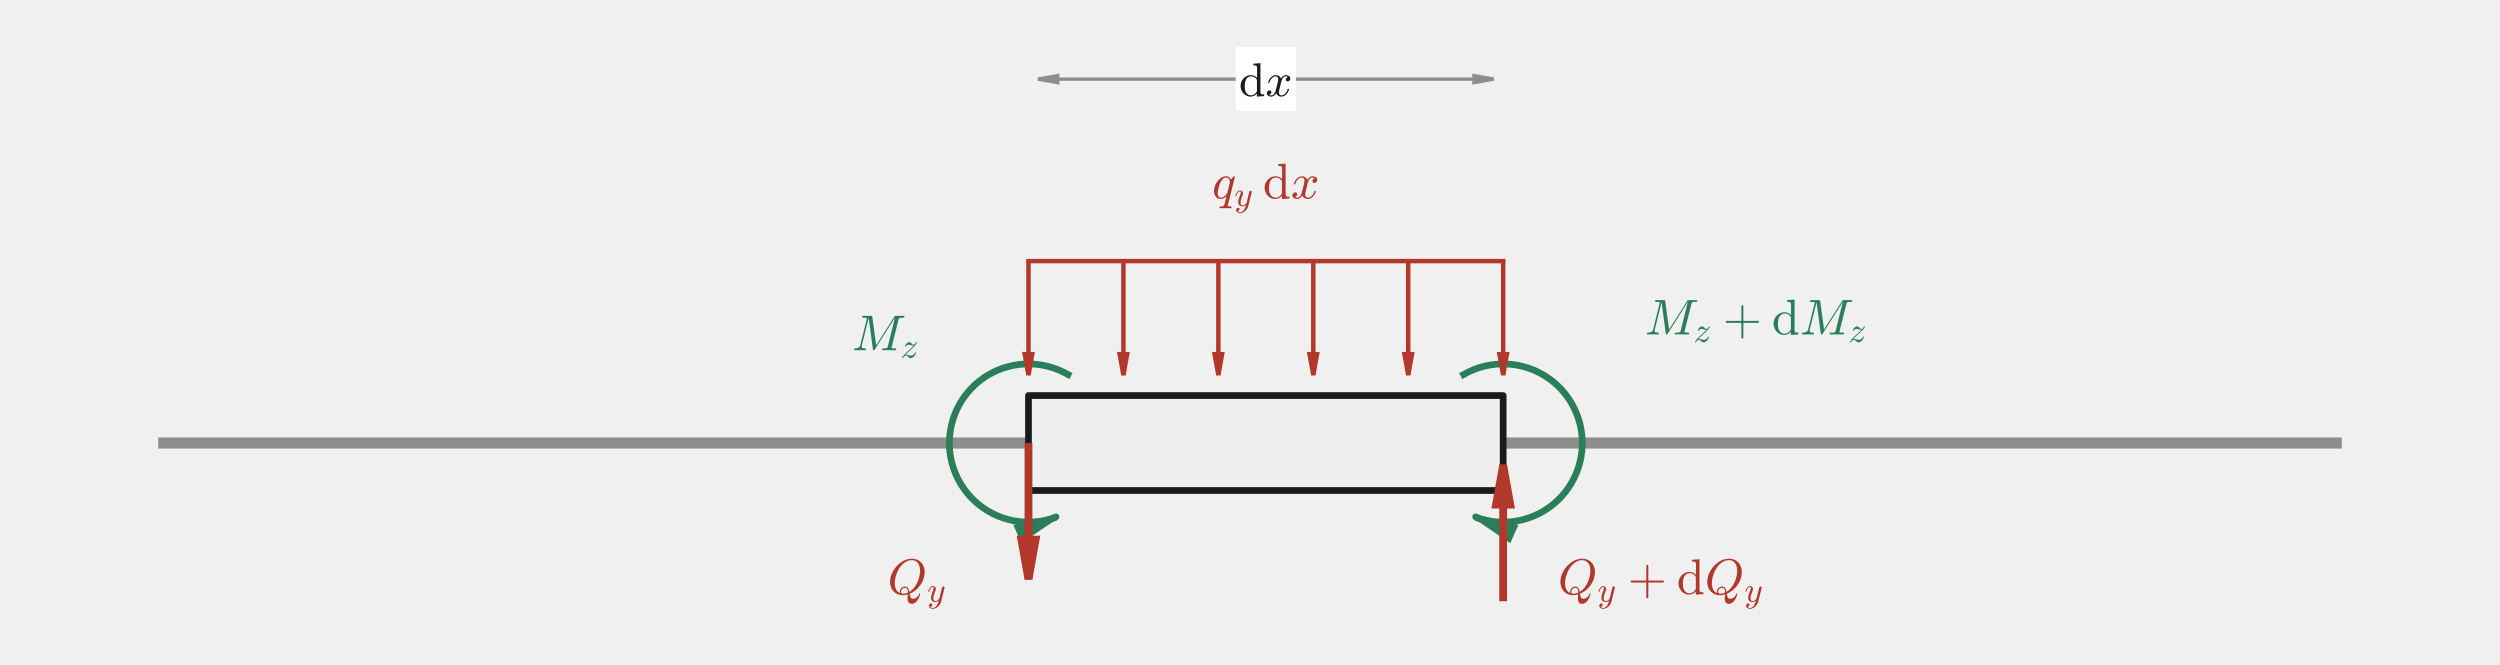
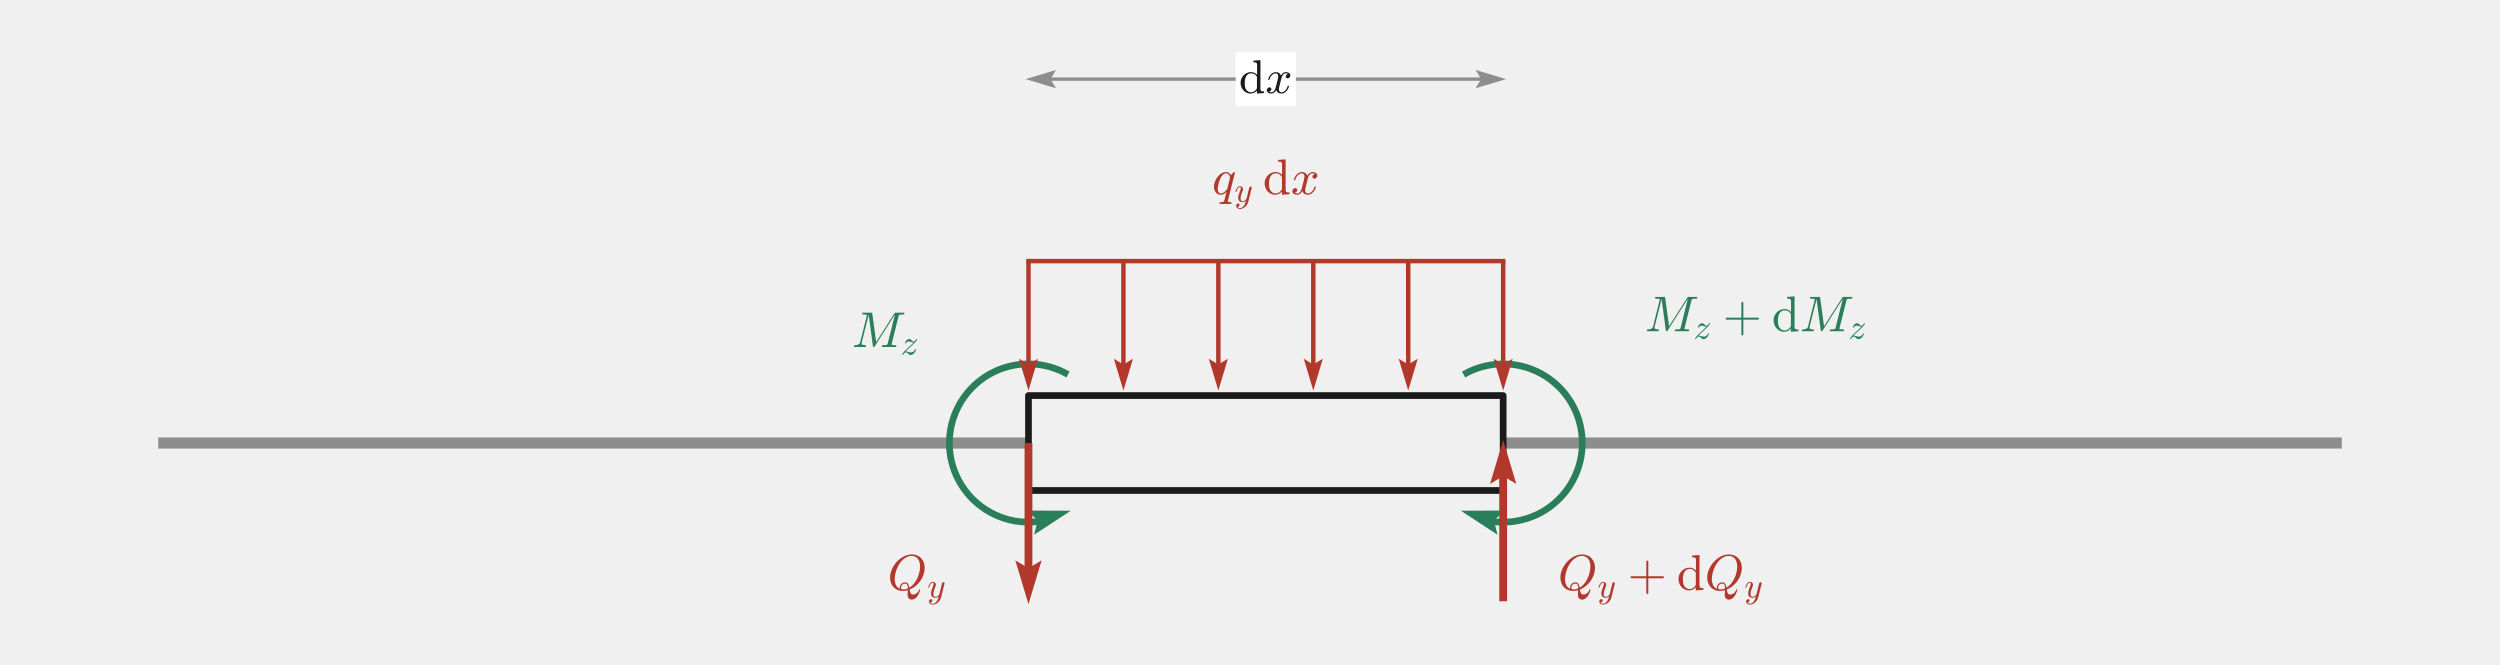
<svg xmlns="http://www.w3.org/2000/svg" xmlns:xlink="http://www.w3.org/1999/xlink" width="447.874pt" height="119.055pt" viewBox="0 0 447.874 119.055" version="1.1">
  <defs>
    <style type="text/css">*{stroke-linejoin: round; stroke-linecap: butt}</style>
  </defs>
  <g id="figure_1">
    <g id="patch_1">
      <path d="M 0 119.055  L 447.874 119.055  L 447.874 0  L 0 0  L 0 119.055  z " style="fill: none" />
    </g>
    <g id="axes_1">
      <g id="line2d_1">
-         <path d="M 184.252 46.772  L 201.26 46.772  L 218.268 46.772  L 235.276 46.772  L 252.283 46.772  L 269.291 46.772  " clip-path="url(#p7436cdae96)" style="fill: none; stroke: #b3382c; stroke-width: 0.8; stroke-linecap: square" />
+         <path d="M 184.252 46.772  L 201.26 46.772  L 218.268 46.772  L 235.276 46.772  L 252.283 46.772  L 269.291 46.772  " clip-path="url(#pfb699c1405)" style="fill: none; stroke: #b3382c; stroke-width: 0.8; stroke-linecap: square" />
      </g>
      <g id="line2d_2">
-         <path d="M 184.252 14.173  L 184.252 14.173  " clip-path="url(#p7436cdae96)" style="fill: none; stroke: #8d8d8d; stroke-width: 0.5" />
+         <path d="M 184.252 14.173  L 184.252 14.173  " clip-path="url(#pfb699c1405)" style="fill: none; stroke: #8d8d8d; stroke-width: 0.5" />
      </g>
      <g id="line2d_3">
-         <path d="M 269.291 14.173  L 269.291 14.173  " clip-path="url(#p7436cdae96)" style="fill: none; stroke: #8d8d8d; stroke-width: 0.5" />
+         <path d="M 269.291 14.173  L 269.291 14.173  " clip-path="url(#pfb699c1405)" style="fill: none; stroke: #8d8d8d; stroke-width: 0.5" />
      </g>
      <g id="line2d_4">
-         <path d="M 28.346 79.37  L 419.528 79.37  " clip-path="url(#p7436cdae96)" style="fill: none; stroke: #8d8d8d; stroke-width: 2" />
+         <path d="M 28.346 79.37  L 419.528 79.37  " clip-path="url(#pfb699c1405)" style="fill: none; stroke: #8d8d8d; stroke-width: 2" />
      </g>
      <g id="patch_2">
-         <path d="M 184.252 87.874  L 269.291 87.874  L 269.291 70.866  L 184.252 70.866  z " clip-path="url(#p7436cdae96)" style="fill: #efefef; stroke: #1b1b1b; stroke-width: 1.2" />
+         <path d="M 184.252 87.874  L 269.291 87.874  L 269.291 70.866  L 184.252 70.866  z " clip-path="url(#pfb699c1405)" style="fill: #efefef; stroke: #1b1b1b; stroke-width: 1.2" />
      </g>
      <g id="line2d_5">
-         <path d="M 191.339 67.096  L 190.45 66.624  L 189.53 66.216  L 188.584 65.875  L 187.616 65.602  L 186.631 65.398  L 185.633 65.264  L 184.629 65.202  L 183.623 65.211  L 182.62 65.291  L 181.626 65.442  L 180.644 65.664  L 179.681 65.954  L 178.741 66.312  L 177.829 66.736  L 176.949 67.223  L 176.105 67.772  L 175.303 68.379  L 174.546 69.042  L 173.838 69.756  L 173.182 70.519  L 172.582 71.327  L 172.041 72.175  L 171.561 73.059  L 171.146 73.975  L 170.796 74.919  L 170.514 75.884  L 170.301 76.868  L 170.159 77.864  L 170.088 78.867  L 170.088 79.873  L 170.159 80.877  L 170.301 81.873  L 170.514 82.856  L 170.796 83.822  L 171.146 84.765  L 171.561 85.681  L 172.041 86.565  L 172.582 87.413  L 173.182 88.221  L 173.838 88.984  L 174.546 89.698  L 175.303 90.361  L 176.105 90.968  L 176.949 91.517  L 177.829 92.004  L 178.741 92.428  L 179.681 92.786  L 180.644 93.077  L 181.626 93.298  L 182.62 93.449  L 183.623 93.529  L 184.629 93.538  L 185.633 93.476  L 186.631 93.342  L 187.616 93.138  L 188.584 92.865  " clip-path="url(#p7436cdae96)" style="fill: none; stroke: #2a7f5a; stroke-width: 1.2; stroke-linecap: square" />
+         <path d="M 191.339 67.096  L 190.531 66.664  L 189.698 66.285  L 188.842 65.961  L 187.967 65.692  L 187.076 65.481  L 186.174 65.328  L 185.263 65.233  L 184.349 65.197  L 183.434 65.22  L 182.522 65.303  L 181.618 65.444  L 180.724 65.643  L 179.845 65.899  L 178.985 66.212  L 178.147 66.579  L 177.334 67  L 176.55 67.472  L 175.798 67.994  L 175.081 68.564  L 174.402 69.179  L 173.765 69.836  L 173.172 70.532  L 172.624 71.266  L 172.125 72.034  L 171.677 72.832  L 171.281 73.657  L 170.939 74.506  L 170.653 75.376  L 170.424 76.262  L 170.252 77.161  L 170.139 78.069  L 170.084 78.983  L 170.089 79.898  L 170.152 80.812  L 170.275 81.719  L 170.455 82.616  L 170.694 83.5  L 170.989 84.367  L 171.339 85.212  L 171.743 86.034  L 172.199 86.827  L 172.706 87.59  L 173.26 88.318  L 173.861 89.009  L 174.505 89.659  L 175.189 90.267  L 175.912 90.829  L 176.669 91.344  L 177.457 91.808  L 178.274 92.221  L 179.117 92.58  L 179.98 92.884  L 180.861 93.132  L 181.757 93.322  L 182.662 93.454  L 183.575 93.527  L 184.49 93.541  L 185.404 93.496  L 186.314 93.393  " clip-path="url(#pfb699c1405)" style="fill: none; stroke: #2a7f5a; stroke-width: 1.2" />
+       </g>
+       <g id="line2d_6">
+         <path d="M 262.205 67.096  L 263.012 66.664  L 263.845 66.285  L 264.701 65.961  L 265.576 65.692  L 266.467 65.481  L 267.369 65.328  L 268.28 65.233  L 269.195 65.197  L 270.11 65.22  L 271.021 65.303  L 271.926 65.444  L 272.819 65.643  L 273.698 65.899  L 274.558 66.212  L 275.397 66.579  L 276.21 67  L 276.994 67.472  L 277.746 67.994  L 278.462 68.564  L 279.141 69.179  L 279.778 69.836  L 280.372 70.532  L 280.919 71.266  L 281.418 72.034  L 281.866 72.832  L 282.262 73.657  L 282.604 74.506  L 282.89 75.376  L 283.12 76.262  L 283.291 77.161  L 283.405 78.069  L 283.459 78.983  L 283.455 79.898  L 283.391 80.812  L 283.269 81.719  L 283.088 82.616  L 282.85 83.5  L 282.555 84.367  L 282.204 85.212  L 281.8 86.034  L 281.344 86.827  L 280.838 87.59  L 280.283 88.318  L 279.682 89.009  L 279.039 89.659  L 278.354 90.267  L 277.632 90.829  L 276.875 91.344  L 276.086 91.808  L 275.269 92.221  L 274.427 92.58  L 273.563 92.884  L 272.682 93.132  L 271.787 93.322  L 270.881 93.454  L 269.968 93.527  L 269.053 93.541  L 268.139 93.496  L 267.229 93.393  " clip-path="url(#pfb699c1405)" style="fill: none; stroke: #2a7f5a; stroke-width: 1.2" />
      </g>
      <g id="patch_3">
-         <path d="M 188.584 92.865  Q 189.961 92.255 188.242 93.017  " clip-path="url(#p7436cdae96)" style="fill: none; stroke: #2a7f5a; stroke-width: 1.2; stroke-linejoin: miter" />
-         <path d="M 182.366 94.448  L 188.242 93.017  L 183.234 96.408  z " clip-path="url(#p7436cdae96)" style="fill: #2a7f5a; stroke: #2a7f5a; stroke-width: 1.2; stroke-linejoin: miter" />
-       </g>
-       <g id="line2d_6">
-         <path d="M 262.205 67.096  L 263.093 66.624  L 264.013 66.216  L 264.959 65.875  L 265.928 65.602  L 266.913 65.398  L 267.91 65.264  L 268.914 65.202  L 269.92 65.211  L 270.923 65.291  L 271.917 65.442  L 272.899 65.664  L 273.862 65.954  L 274.802 66.312  L 275.715 66.736  L 276.595 67.223  L 277.438 67.772  L 278.24 68.379  L 278.997 69.042  L 279.705 69.756  L 280.361 70.519  L 280.961 71.327  L 281.502 72.175  L 281.982 73.059  L 282.398 73.975  L 282.747 74.919  L 283.029 75.884  L 283.242 76.868  L 283.384 77.864  L 283.456 78.867  L 283.456 79.873  L 283.384 80.877  L 283.242 81.873  L 283.029 82.856  L 282.747 83.822  L 282.398 84.765  L 281.982 85.681  L 281.502 86.565  L 280.961 87.413  L 280.361 88.221  L 279.705 88.984  L 278.997 89.698  L 278.24 90.361  L 277.438 90.968  L 276.595 91.517  L 275.715 92.004  L 274.802 92.428  L 273.862 92.786  L 272.899 93.077  L 271.917 93.298  L 270.923 93.449  L 269.92 93.529  L 268.914 93.538  L 267.91 93.476  L 266.913 93.342  L 265.928 93.138  L 264.959 92.865  " clip-path="url(#p7436cdae96)" style="fill: none; stroke: #2a7f5a; stroke-width: 1.2; stroke-linecap: square" />
+         <path d="M 191.339 91.644  L 184.354 91.618  L 186.078 93.2  L 185.493 95.467  z " clip-path="url(#pfb699c1405)" style="fill: #2a7f5a; stroke: #2a7f5a; stroke-width: 0.3; stroke-linejoin: miter" />
      </g>
      <g id="patch_4">
-         <path d="M 264.959 92.865  Q 263.582 92.255 265.301 93.017  " clip-path="url(#p7436cdae96)" style="fill: none; stroke: #2a7f5a; stroke-width: 1.2; stroke-linejoin: miter" />
-         <path d="M 270.31 96.408  L 265.301 93.017  L 271.178 94.448  z " clip-path="url(#p7436cdae96)" style="fill: #2a7f5a; stroke: #2a7f5a; stroke-width: 1.2; stroke-linejoin: miter" />
+         <path d="M 262.205 91.644  L 268.05 95.467  L 267.465 93.2  L 269.189 91.618  z " clip-path="url(#pfb699c1405)" style="fill: #2a7f5a; stroke: #2a7f5a; stroke-width: 0.3; stroke-linejoin: miter" />
+       </g>
+       <g id="line2d_7">
+         <path d="M 184.252 46.772  L 184.252 65.566  " clip-path="url(#pfb699c1405)" style="fill: none; stroke: #b3382c; stroke-width: 0.8" />
+       </g>
+       <g id="line2d_8">
+         <path d="M 201.26 46.772  L 201.26 65.566  " clip-path="url(#pfb699c1405)" style="fill: none; stroke: #b3382c; stroke-width: 0.8" />
+       </g>
+       <g id="line2d_9">
+         <path d="M 218.268 46.772  L 218.268 65.566  " clip-path="url(#pfb699c1405)" style="fill: none; stroke: #b3382c; stroke-width: 0.8" />
+       </g>
+       <g id="line2d_10">
+         <path d="M 235.276 46.772  L 235.276 65.566  " clip-path="url(#pfb699c1405)" style="fill: none; stroke: #b3382c; stroke-width: 0.8" />
+       </g>
+       <g id="line2d_11">
+         <path d="M 252.283 46.772  L 252.283 65.566  " clip-path="url(#pfb699c1405)" style="fill: none; stroke: #b3382c; stroke-width: 0.8" />
+       </g>
+       <g id="line2d_12">
+         <path d="M 269.291 46.772  L 269.291 65.566  " clip-path="url(#pfb699c1405)" style="fill: none; stroke: #b3382c; stroke-width: 0.8" />
+       </g>
+       <g id="line2d_13">
+         <path d="M 184.252 79.37  L 184.252 102.115  " clip-path="url(#pfb699c1405)" style="fill: none; stroke: #b3382c; stroke-width: 1.4" />
+       </g>
+       <g id="line2d_14">
+         <path d="M 269.291 107.717  L 269.291 84.971  " clip-path="url(#pfb699c1405)" style="fill: none; stroke: #b3382c; stroke-width: 1.4" />
+       </g>
+       <g id="line2d_15">
+         <path d="M 187.935 14.173  L 265.609 14.173  " clip-path="url(#pfb699c1405)" style="fill: none; stroke: #8d8d8d; stroke-width: 0.6" />
      </g>
      <g id="patch_5">
-         <path d="M 184.252 46.772  Q 184.252 58.11 184.252 67.191  " clip-path="url(#p7436cdae96)" style="fill: none; stroke: #b3382c; stroke-width: 0.8; stroke-linejoin: miter" />
-         <path d="M 184.925 63.449  L 184.252 67.191  L 183.578 63.449  z " clip-path="url(#p7436cdae96)" style="fill: #b3382c; stroke: #b3382c; stroke-width: 0.8; stroke-linejoin: miter" />
+         <path d="M 184.252 69.449  L 185.708 64.596  L 184.252 65.469  L 182.796 64.596  z " clip-path="url(#pfb699c1405)" style="fill: #b3382c; stroke: #b3382c; stroke-width: 0.3; stroke-linejoin: miter" />
      </g>
      <g id="patch_6">
-         <path d="M 201.26 46.772  Q 201.26 58.11 201.26 67.191  " clip-path="url(#p7436cdae96)" style="fill: none; stroke: #b3382c; stroke-width: 0.8; stroke-linejoin: miter" />
-         <path d="M 201.933 63.449  L 201.26 67.191  L 200.586 63.449  z " clip-path="url(#p7436cdae96)" style="fill: #b3382c; stroke: #b3382c; stroke-width: 0.8; stroke-linejoin: miter" />
+         <path d="M 201.26 69.449  L 202.716 64.596  L 201.26 65.469  L 199.804 64.596  z " clip-path="url(#pfb699c1405)" style="fill: #b3382c; stroke: #b3382c; stroke-width: 0.3; stroke-linejoin: miter" />
      </g>
      <g id="patch_7">
-         <path d="M 218.268 46.772  Q 218.268 58.11 218.268 67.191  " clip-path="url(#p7436cdae96)" style="fill: none; stroke: #b3382c; stroke-width: 0.8; stroke-linejoin: miter" />
-         <path d="M 218.941 63.449  L 218.268 67.191  L 217.594 63.449  z " clip-path="url(#p7436cdae96)" style="fill: #b3382c; stroke: #b3382c; stroke-width: 0.8; stroke-linejoin: miter" />
+         <path d="M 218.268 69.449  L 219.724 64.596  L 218.268 65.469  L 216.812 64.596  z " clip-path="url(#pfb699c1405)" style="fill: #b3382c; stroke: #b3382c; stroke-width: 0.3; stroke-linejoin: miter" />
      </g>
      <g id="patch_8">
-         <path d="M 235.276 46.772  Q 235.276 58.11 235.276 67.191  " clip-path="url(#p7436cdae96)" style="fill: none; stroke: #b3382c; stroke-width: 0.8; stroke-linejoin: miter" />
-         <path d="M 235.949 63.449  L 235.276 67.191  L 234.602 63.449  z " clip-path="url(#p7436cdae96)" style="fill: #b3382c; stroke: #b3382c; stroke-width: 0.8; stroke-linejoin: miter" />
+         <path d="M 235.276 69.449  L 236.731 64.596  L 235.276 65.469  L 233.82 64.596  z " clip-path="url(#pfb699c1405)" style="fill: #b3382c; stroke: #b3382c; stroke-width: 0.3; stroke-linejoin: miter" />
      </g>
      <g id="patch_9">
-         <path d="M 252.283 46.772  Q 252.283 58.11 252.283 67.191  " clip-path="url(#p7436cdae96)" style="fill: none; stroke: #b3382c; stroke-width: 0.8; stroke-linejoin: miter" />
-         <path d="M 252.957 63.449  L 252.283 67.191  L 251.61 63.449  z " clip-path="url(#p7436cdae96)" style="fill: #b3382c; stroke: #b3382c; stroke-width: 0.8; stroke-linejoin: miter" />
+         <path d="M 252.283 69.449  L 253.739 64.596  L 252.283 65.469  L 250.828 64.596  z " clip-path="url(#pfb699c1405)" style="fill: #b3382c; stroke: #b3382c; stroke-width: 0.3; stroke-linejoin: miter" />
      </g>
      <g id="patch_10">
-         <path d="M 269.291 46.772  Q 269.291 58.11 269.291 67.191  " clip-path="url(#p7436cdae96)" style="fill: none; stroke: #b3382c; stroke-width: 0.8; stroke-linejoin: miter" />
-         <path d="M 269.965 63.449  L 269.291 67.191  L 268.618 63.449  z " clip-path="url(#p7436cdae96)" style="fill: #b3382c; stroke: #b3382c; stroke-width: 0.8; stroke-linejoin: miter" />
+         <path d="M 269.291 69.449  L 270.747 64.596  L 269.291 65.469  L 267.835 64.596  z " clip-path="url(#pfb699c1405)" style="fill: #b3382c; stroke: #b3382c; stroke-width: 0.3; stroke-linejoin: miter" />
      </g>
      <g id="patch_11">
-         <path d="M 184.252 79.37  Q 184.252 93.543 184.252 103.765  " clip-path="url(#p7436cdae96)" style="fill: none; stroke: #b3382c; stroke-width: 1.4; stroke-linejoin: miter" />
-         <path d="M 185.528 96.679  L 184.252 103.765  L 182.976 96.679  z " clip-path="url(#p7436cdae96)" style="fill: #b3382c; stroke: #b3382c; stroke-width: 1.4; stroke-linejoin: miter" />
+         <path d="M 184.252 107.717  L 186.352 100.715  L 184.252 101.975  L 182.151 100.715  z " clip-path="url(#pfb699c1405)" style="fill: #b3382c; stroke: #b3382c; stroke-width: 0.3; stroke-linejoin: miter" />
      </g>
      <g id="patch_12">
-         <path d="M 269.291 107.717  Q 269.291 93.543 269.291 83.321  " clip-path="url(#p7436cdae96)" style="fill: none; stroke: #b3382c; stroke-width: 1.4; stroke-linejoin: miter" />
-         <path d="M 268.016 90.408  L 269.291 83.321  L 270.567 90.408  z " clip-path="url(#p7436cdae96)" style="fill: #b3382c; stroke: #b3382c; stroke-width: 1.4; stroke-linejoin: miter" />
+         <path d="M 269.291 79.37  L 267.191 86.372  L 269.291 85.111  L 271.392 86.372  z " clip-path="url(#pfb699c1405)" style="fill: #b3382c; stroke: #b3382c; stroke-width: 0.3; stroke-linejoin: miter" />
      </g>
      <g id="patch_13">
-         <path d="M 185.945 14.173  Q 226.772 14.173 267.598 14.173  " clip-path="url(#p7436cdae96)" style="fill: none; stroke: #8d8d8d; stroke-width: 0.6; stroke-linejoin: miter" />
-         <path d="M 189.489 14.811  L 185.945 14.173  L 189.489 13.535  z " clip-path="url(#p7436cdae96)" style="fill: #8d8d8d; stroke: #8d8d8d; stroke-width: 0.6; stroke-linejoin: miter" />
-         <path d="M 264.055 13.535  L 267.598 14.173  L 264.055 14.811  z " clip-path="url(#p7436cdae96)" style="fill: #8d8d8d; stroke: #8d8d8d; stroke-width: 0.6; stroke-linejoin: miter" />
+         <path d="M 269.291 14.173  L 264.688 12.792  L 265.516 14.173  L 264.688 15.554  z " clip-path="url(#pfb699c1405)" style="fill: #8d8d8d; stroke: #8d8d8d; stroke-width: 0.3; stroke-linejoin: miter" />
+       </g>
+       <g id="patch_14">
+         <path d="M 184.252 14.173  L 188.855 15.554  L 188.027 14.173  L 188.855 12.792  z " clip-path="url(#pfb699c1405)" style="fill: #8d8d8d; stroke: #8d8d8d; stroke-width: 0.3; stroke-linejoin: miter" />
      </g>
      <g id="text_1">
-         <g style="fill: #b3382c" transform="translate(217.1417 35.6078) scale(0.09 -0.09)">
+         <g style="fill: #b3382c" transform="translate(217.1417 34.84842) scale(0.09 -0.09)">
          <defs>
            <path id="Cmmi10-52" d="M 941 -1159  Q 963 -1019 1025 -1019  Q 1256 -1019 1389 -981  Q 1522 -944 1563 -800  L 1838 288  Q 1472 -72 1106 -72  Q 703 -72 473 233  Q 244 538 244 953  Q 244 1363 455 1803  Q 666 2244 1027 2536  Q 1388 2828 1806 2828  Q 2000 2828 2156 2712  Q 2313 2597 2394 2406  Q 2431 2481 2601 2654  Q 2772 2828 2841 2828  Q 2913 2828 2913 2747  L 2016 -825  Q 2000 -919 1997 -934  Q 1997 -1019 2419 -1019  Q 2450 -1019 2467 -1044  Q 2484 -1069 2484 -1100  Q 2463 -1184 2448 -1212  Q 2434 -1241 2375 -1241  L 1006 -1241  Q 941 -1241 941 -1159  z M 1119 97  Q 1344 97 1558 267  Q 1772 438 1931 672  L 2291 2113  Q 2253 2338 2126 2500  Q 2000 2663 1791 2663  Q 1575 2663 1389 2486  Q 1203 2309 1075 2069  Q 950 1813 836 1366  Q 722 919 722 672  Q 722 450 817 273  Q 913 97 1119 97  z " transform="scale(0.015625)" />
            <path id="Cmmi10-72" d="M 538 -916  Q 672 -1147 1006 -1147  Q 1309 -1147 1531 -934  Q 1753 -722 1889 -420  Q 2025 -119 2100 197  Q 1816 -72 1484 -72  Q 1231 -72 1053 15  Q 875 103 776 276  Q 678 450 678 697  Q 678 906 734 1126  Q 791 1347 892 1617  Q 994 1888 1069 2088  Q 1153 2322 1153 2472  Q 1153 2663 1013 2663  Q 759 2663 595 2402  Q 431 2141 353 1819  Q 341 1778 300 1778  L 225 1778  Q 172 1778 172 1838  L 172 1856  Q 275 2238 487 2533  Q 700 2828 1025 2828  Q 1253 2828 1411 2678  Q 1569 2528 1569 2297  Q 1569 2178 1516 2047  Q 1488 1969 1388 1706  Q 1288 1444 1234 1272  Q 1181 1100 1147 934  Q 1113 769 1113 603  Q 1113 391 1203 244  Q 1294 97 1491 97  Q 1888 97 2203 581  L 2688 2553  Q 2709 2638 2787 2698  Q 2866 2759 2956 2759  Q 3034 2759 3092 2709  Q 3150 2659 3150 2578  Q 3150 2541 3144 2528  L 2509 -19  Q 2425 -347 2200 -647  Q 1975 -947 1658 -1130  Q 1341 -1313 997 -1313  Q 831 -1313 668 -1248  Q 506 -1184 406 -1056  Q 306 -928 306 -756  Q 306 -581 409 -453  Q 513 -325 684 -325  Q 788 -325 858 -389  Q 928 -453 928 -556  Q 928 -703 818 -812  Q 709 -922 563 -922  Q 556 -919 550 -917  Q 544 -916 538 -916  z " transform="scale(0.015625)" />
            <path id="Cmr10-49" d="M 1563 -72  Q 1184 -72 871 133  Q 559 338 386 672  Q 213 1006 213 1381  Q 213 1769 402 2101  Q 591 2434 916 2631  Q 1241 2828 1631 2828  Q 1866 2828 2075 2729  Q 2284 2631 2438 2456  L 2438 3788  Q 2438 3959 2386 4036  Q 2334 4113 2239 4130  Q 2144 4147 1941 4147  L 1941 4372  L 2888 4441  L 2888 581  Q 2888 413 2939 336  Q 2991 259 3086 242  Q 3181 225 3384 225  L 3384 0  L 2419 -72  L 2419 331  Q 2253 141 2025 34  Q 1797 -72 1563 -72  z M 909 556  Q 1019 347 1201 222  Q 1384 97 1600 97  Q 1866 97 2087 250  Q 2309 403 2419 647  L 2419 2181  Q 2344 2322 2230 2433  Q 2116 2544 1973 2603  Q 1831 2663 1672 2663  Q 1338 2663 1134 2473  Q 931 2284 850 1990  Q 769 1697 769 1375  Q 769 1119 795 928  Q 822 738 909 556  z " transform="scale(0.015625)" />
            <path id="Cmmi10-3f" d="M 500 184  Q 613 97 819 97  Q 1019 97 1172 289  Q 1325 481 1381 709  L 1672 1844  Q 1741 2153 1741 2266  Q 1741 2425 1652 2544  Q 1563 2663 1403 2663  Q 1200 2663 1022 2536  Q 844 2409 722 2214  Q 600 2019 550 1819  Q 538 1778 500 1778  L 422 1778  Q 372 1778 372 1838  L 372 1856  Q 434 2094 584 2320  Q 734 2547 951 2687  Q 1169 2828 1416 2828  Q 1650 2828 1839 2703  Q 2028 2578 2106 2363  Q 2216 2559 2386 2693  Q 2556 2828 2759 2828  Q 2897 2828 3040 2779  Q 3184 2731 3275 2631  Q 3366 2531 3366 2381  Q 3366 2219 3261 2101  Q 3156 1984 2994 1984  Q 2891 1984 2822 2050  Q 2753 2116 2753 2216  Q 2753 2350 2845 2451  Q 2938 2553 3066 2572  Q 2950 2663 2747 2663  Q 2541 2663 2389 2472  Q 2238 2281 2175 2047  L 1894 916  Q 1825 659 1825 494  Q 1825 331 1917 214  Q 2009 97 2163 97  Q 2463 97 2698 361  Q 2934 625 3009 941  Q 3022 978 3059 978  L 3138 978  Q 3163 978 3178 961  Q 3194 944 3194 922  Q 3194 916 3188 903  Q 3097 522 2806 225  Q 2516 -72 2150 -72  Q 1916 -72 1727 54  Q 1538 181 1459 397  Q 1359 209 1182 68  Q 1006 -72 806 -72  Q 669 -72 523 -23  Q 378 25 287 125  Q 197 225 197 378  Q 197 528 301 651  Q 406 775 563 775  Q 669 775 741 711  Q 813 647 813 544  Q 813 409 723 309  Q 634 209 500 184  z " transform="scale(0.015625)" />
          </defs>
          <use xlink:href="#Cmmi10-52" transform="translate(0 0.609375)" />
          <use xlink:href="#Cmmi10-72" transform="translate(44.58008 -14.39059) scale(0.7)" />
          <use xlink:href="#Cmr10-49" transform="translate(101.2839 0.609375)" />
          <use xlink:href="#Cmmi10-3f" transform="translate(156.8015 0.609375)" />
        </g>
      </g>
      <g id="text_2">
-         <g style="fill: #b3382c" transform="translate(159.0094 106.4739) scale(0.09 -0.09)">
+         <g style="fill: #b3382c" transform="translate(159.0094 105.7146) scale(0.09 -0.09)">
          <defs>
            <path id="Cmmi10-3c" d="M 1947 -141  Q 1466 -141 1094 79  Q 722 300 520 692  Q 319 1084 319 1563  Q 319 2259 714 2950  Q 1109 3641 1756 4077  Q 2403 4513 3109 4513  Q 3475 4513 3778 4381  Q 4081 4250 4290 4017  Q 4500 3784 4614 3471  Q 4728 3159 4728 2791  Q 4728 2366 4581 1936  Q 4434 1506 4171 1136  Q 3909 766 3559 484  Q 3209 203 2809 38  Q 2850 -256 2934 -425  Q 3019 -594 3256 -594  Q 3506 -594 3726 -412  Q 3947 -231 4006 13  Q 4019 72 4078 72  Q 4147 72 4147 -13  Q 4100 -219 4008 -430  Q 3916 -641 3786 -823  Q 3656 -1006 3478 -1123  Q 3300 -1241 3084 -1241  Q 2547 -1241 2547 -550  Q 2547 -509 2562 -332  Q 2578 -156 2578 -44  Q 2269 -141 1947 -141  z M 1709 300  Q 1709 44 1991 44  Q 2275 44 2591 184  L 2591 244  Q 2591 503 2509 648  Q 2428 794 2194 794  Q 2078 794 1964 723  Q 1850 653 1779 539  Q 1709 425 1709 300  z M 1544 288  Q 1544 456 1637 612  Q 1731 769 1881 864  Q 2031 959 2203 959  Q 2481 959 2607 771  Q 2734 584 2778 281  Q 3188 525 3500 978  Q 3813 1431 3977 1973  Q 4141 2516 4141 3003  Q 4141 3356 4023 3656  Q 3906 3956 3664 4140  Q 3422 4325 3066 4325  Q 2722 4325 2403 4156  Q 2084 3988 1813 3706  Q 1550 3434 1342 3032  Q 1134 2631 1021 2193  Q 909 1756 909 1356  Q 909 947 1068 612  Q 1228 278 1569 128  Q 1544 194 1544 288  z " transform="scale(0.015625)" />
          </defs>
          <use xlink:href="#Cmmi10-3c" transform="translate(0 0.484375)" />
          <use xlink:href="#Cmmi10-72" transform="translate(79.00391 -14.51559) scale(0.7)" />
        </g>
      </g>
      <g id="text_3">
-         <g style="fill: #b3382c" transform="translate(279.0978 106.4739) scale(0.09 -0.09)">
+         <g style="fill: #b3382c" transform="translate(279.0978 105.7146) scale(0.09 -0.09)">
          <defs>
            <path id="Cmr10-4c" d="M 481 1472  Q 428 1472 393 1512  Q 359 1553 359 1600  Q 359 1647 393 1687  Q 428 1728 481 1728  L 2363 1728  L 2363 3616  Q 2363 3666 2400 3698  Q 2438 3731 2491 3731  Q 2538 3731 2578 3698  Q 2619 3666 2619 3616  L 2619 1728  L 4500 1728  Q 4547 1728 4581 1687  Q 4616 1647 4616 1600  Q 4616 1553 4581 1512  Q 4547 1472 4500 1472  L 2619 1472  L 2619 -416  Q 2619 -466 2578 -498  Q 2538 -531 2491 -531  Q 2438 -531 2400 -498  Q 2363 -466 2363 -416  L 2363 1472  L 481 1472  z " transform="scale(0.015625)" />
          </defs>
          <use xlink:href="#Cmmi10-3c" transform="translate(0 0.484375)" />
          <use xlink:href="#Cmmi10-72" transform="translate(79.00391 -14.51559) scale(0.7)" />
          <use xlink:href="#Cmr10-4c" transform="translate(139.0408 0.484375)" />
          <use xlink:href="#Cmr10-49" transform="translate(236.7264 0.484375)" />
          <use xlink:href="#Cmmi10-3c" transform="translate(292.244 0.484375)" />
          <use xlink:href="#Cmmi10-72" transform="translate(371.2479 -14.51559) scale(0.7)" />
        </g>
      </g>
      <g id="text_4">
-         <g style="fill: #2a7f5a" transform="translate(152.6202 62.80148) scale(0.09 -0.09)">
+         <g style="fill: #2a7f5a" transform="translate(152.6202 62.22756) scale(0.09 -0.09)">
          <defs>
            <path id="Cmmi10-2d" d="M 325 0  Q 263 0 263 84  Q 266 100 275 137  Q 284 175 300 200  Q 316 225 347 225  Q 956 225 1056 616  L 1888 3956  Q 1900 4019 1900 4044  Q 1900 4113 1825 4122  Q 1703 4147 1363 4147  Q 1300 4147 1300 4231  Q 1303 4247 1312 4286  Q 1322 4325 1339 4348  Q 1356 4372 1381 4372  L 2509 4372  Q 2581 4372 2591 4300  L 3091 634  L 5422 4300  Q 5466 4372 5544 4372  L 6631 4372  Q 6694 4372 6694 4288  Q 6691 4272 6681 4233  Q 6672 4194 6655 4170  Q 6638 4147 6613 4147  Q 6222 4147 6069 4103  Q 5984 4075 5947 3928  L 5069 416  Q 5056 353 5056 325  Q 5056 300 5064 283  Q 5072 266 5086 261  Q 5100 256 5131 250  Q 5253 225 5594 225  Q 5656 225 5656 141  Q 5634 50 5621 25  Q 5609 0 5550 0  L 3878 0  Q 3816 0 3816 84  Q 3819 100 3828 139  Q 3838 178 3855 201  Q 3872 225 3897 225  Q 4288 225 4441 269  Q 4525 297 4563 441  L 5484 4147  L 2900 72  Q 2863 0 2772 0  Q 2691 0 2681 72  L 2138 4097  L 1259 588  Q 1253 572 1250 548  Q 1247 525 1241 494  Q 1241 328 1386 276  Q 1531 225 1741 225  Q 1806 225 1806 141  Q 1784 56 1770 28  Q 1756 0 1697 0  L 325 0  z " transform="scale(0.015625)" />
            <path id="Cmmi10-46" d="M 313 -72  Q 263 -72 263 -13  Q 263 19 275 31  Q 447 328 689 598  Q 931 869 1239 1145  Q 1547 1422 1858 1700  Q 2169 1978 2363 2194  L 2338 2194  Q 2197 2194 1925 2284  Q 1653 2375 1497 2375  Q 1328 2375 1168 2301  Q 1009 2228 966 2075  Q 956 2028 916 2028  L 838 2028  Q 788 2028 788 2094  L 788 2113  Q 838 2300 952 2462  Q 1066 2625 1233 2726  Q 1400 2828 1581 2828  Q 1709 2828 1793 2770  Q 1878 2713 1990 2591  Q 2103 2469 2173 2416  Q 2244 2363 2350 2363  Q 2491 2363 2602 2491  Q 2713 2619 2822 2809  Q 2841 2828 2869 2828  L 2944 2828  Q 2966 2828 2980 2812  Q 2994 2797 2994 2772  Q 2994 2750 2981 2731  Q 2809 2434 2579 2176  Q 2350 1919 1979 1586  Q 1609 1253 1354 1023  Q 1100 794 878 550  Q 928 563 1013 563  Q 1169 563 1439 473  Q 1709 384 1856 384  Q 2016 384 2178 453  Q 2341 522 2459 647  Q 2578 772 2619 934  Q 2634 978 2669 978  L 2747 978  Q 2772 978 2787 958  Q 2803 938 2803 916  Q 2803 909 2797 897  Q 2738 653 2591 433  Q 2444 213 2230 70  Q 2016 -72 1772 -72  Q 1650 -72 1565 -15  Q 1481 41 1367 164  Q 1253 288 1181 342  Q 1109 397 1006 397  Q 688 397 434 -50  Q 413 -72 391 -72  L 313 -72  z " transform="scale(0.015625)" />
          </defs>
          <use xlink:href="#Cmmi10-2d" transform="translate(0 0.6875)" />
          <use xlink:href="#Cmmi10-46" transform="translate(97.02148 -14.31246) scale(0.7)" />
        </g>
      </g>
      <g id="text_5">
-         <g style="fill: #2a7f5a" transform="translate(294.6657 59.96684) scale(0.09 -0.09)">
+         <g style="fill: #2a7f5a" transform="translate(294.6657 59.39291) scale(0.09 -0.09)">
          <use xlink:href="#Cmmi10-2d" transform="translate(0 0.609375)" />
          <use xlink:href="#Cmmi10-46" transform="translate(97.02148 -14.39059) scale(0.7)" />
          <use xlink:href="#Cmr10-4c" transform="translate(155.281 0.609375)" />
          <use xlink:href="#Cmr10-49" transform="translate(252.9666 0.609375)" />
          <use xlink:href="#Cmmi10-2d" transform="translate(308.4842 0.609375)" />
          <use xlink:href="#Cmmi10-46" transform="translate(405.5057 -14.39059) scale(0.7)" />
        </g>
      </g>
      <g id="text_6">
-         <g id="patch_14">
-           <path d="M 221.374 19.911  L 232.169 19.911  L 232.169 8.436  L 221.374 8.436  z " style="fill: #ffffff" />
+         <g id="patch_15">
+           <path d="M 221.374 19.018  L 232.169 19.018  L 232.169 9.328  L 221.374 9.328  z " style="fill: #ffffff" />
        </g>
-         <g style="fill: #1b1b1b" transform="translate(221.9692 17.26527) scale(0.085 -0.085)">
+         <g style="fill: #1b1b1b" transform="translate(221.9692 16.72323) scale(0.085 -0.085)">
          <use xlink:href="#Cmr10-49" transform="translate(0 0.609375)" />
          <use xlink:href="#Cmmi10-3f" transform="translate(55.51758 0.609375)" />
        </g>
      </g>
    </g>
  </g>
  <defs>
-     <clipPath id="p7436cdae96">
+     <clipPath id="pfb699c1405">
      <rect x="0" y="0" width="447.874" height="119.055" />
    </clipPath>
  </defs>
</svg>
